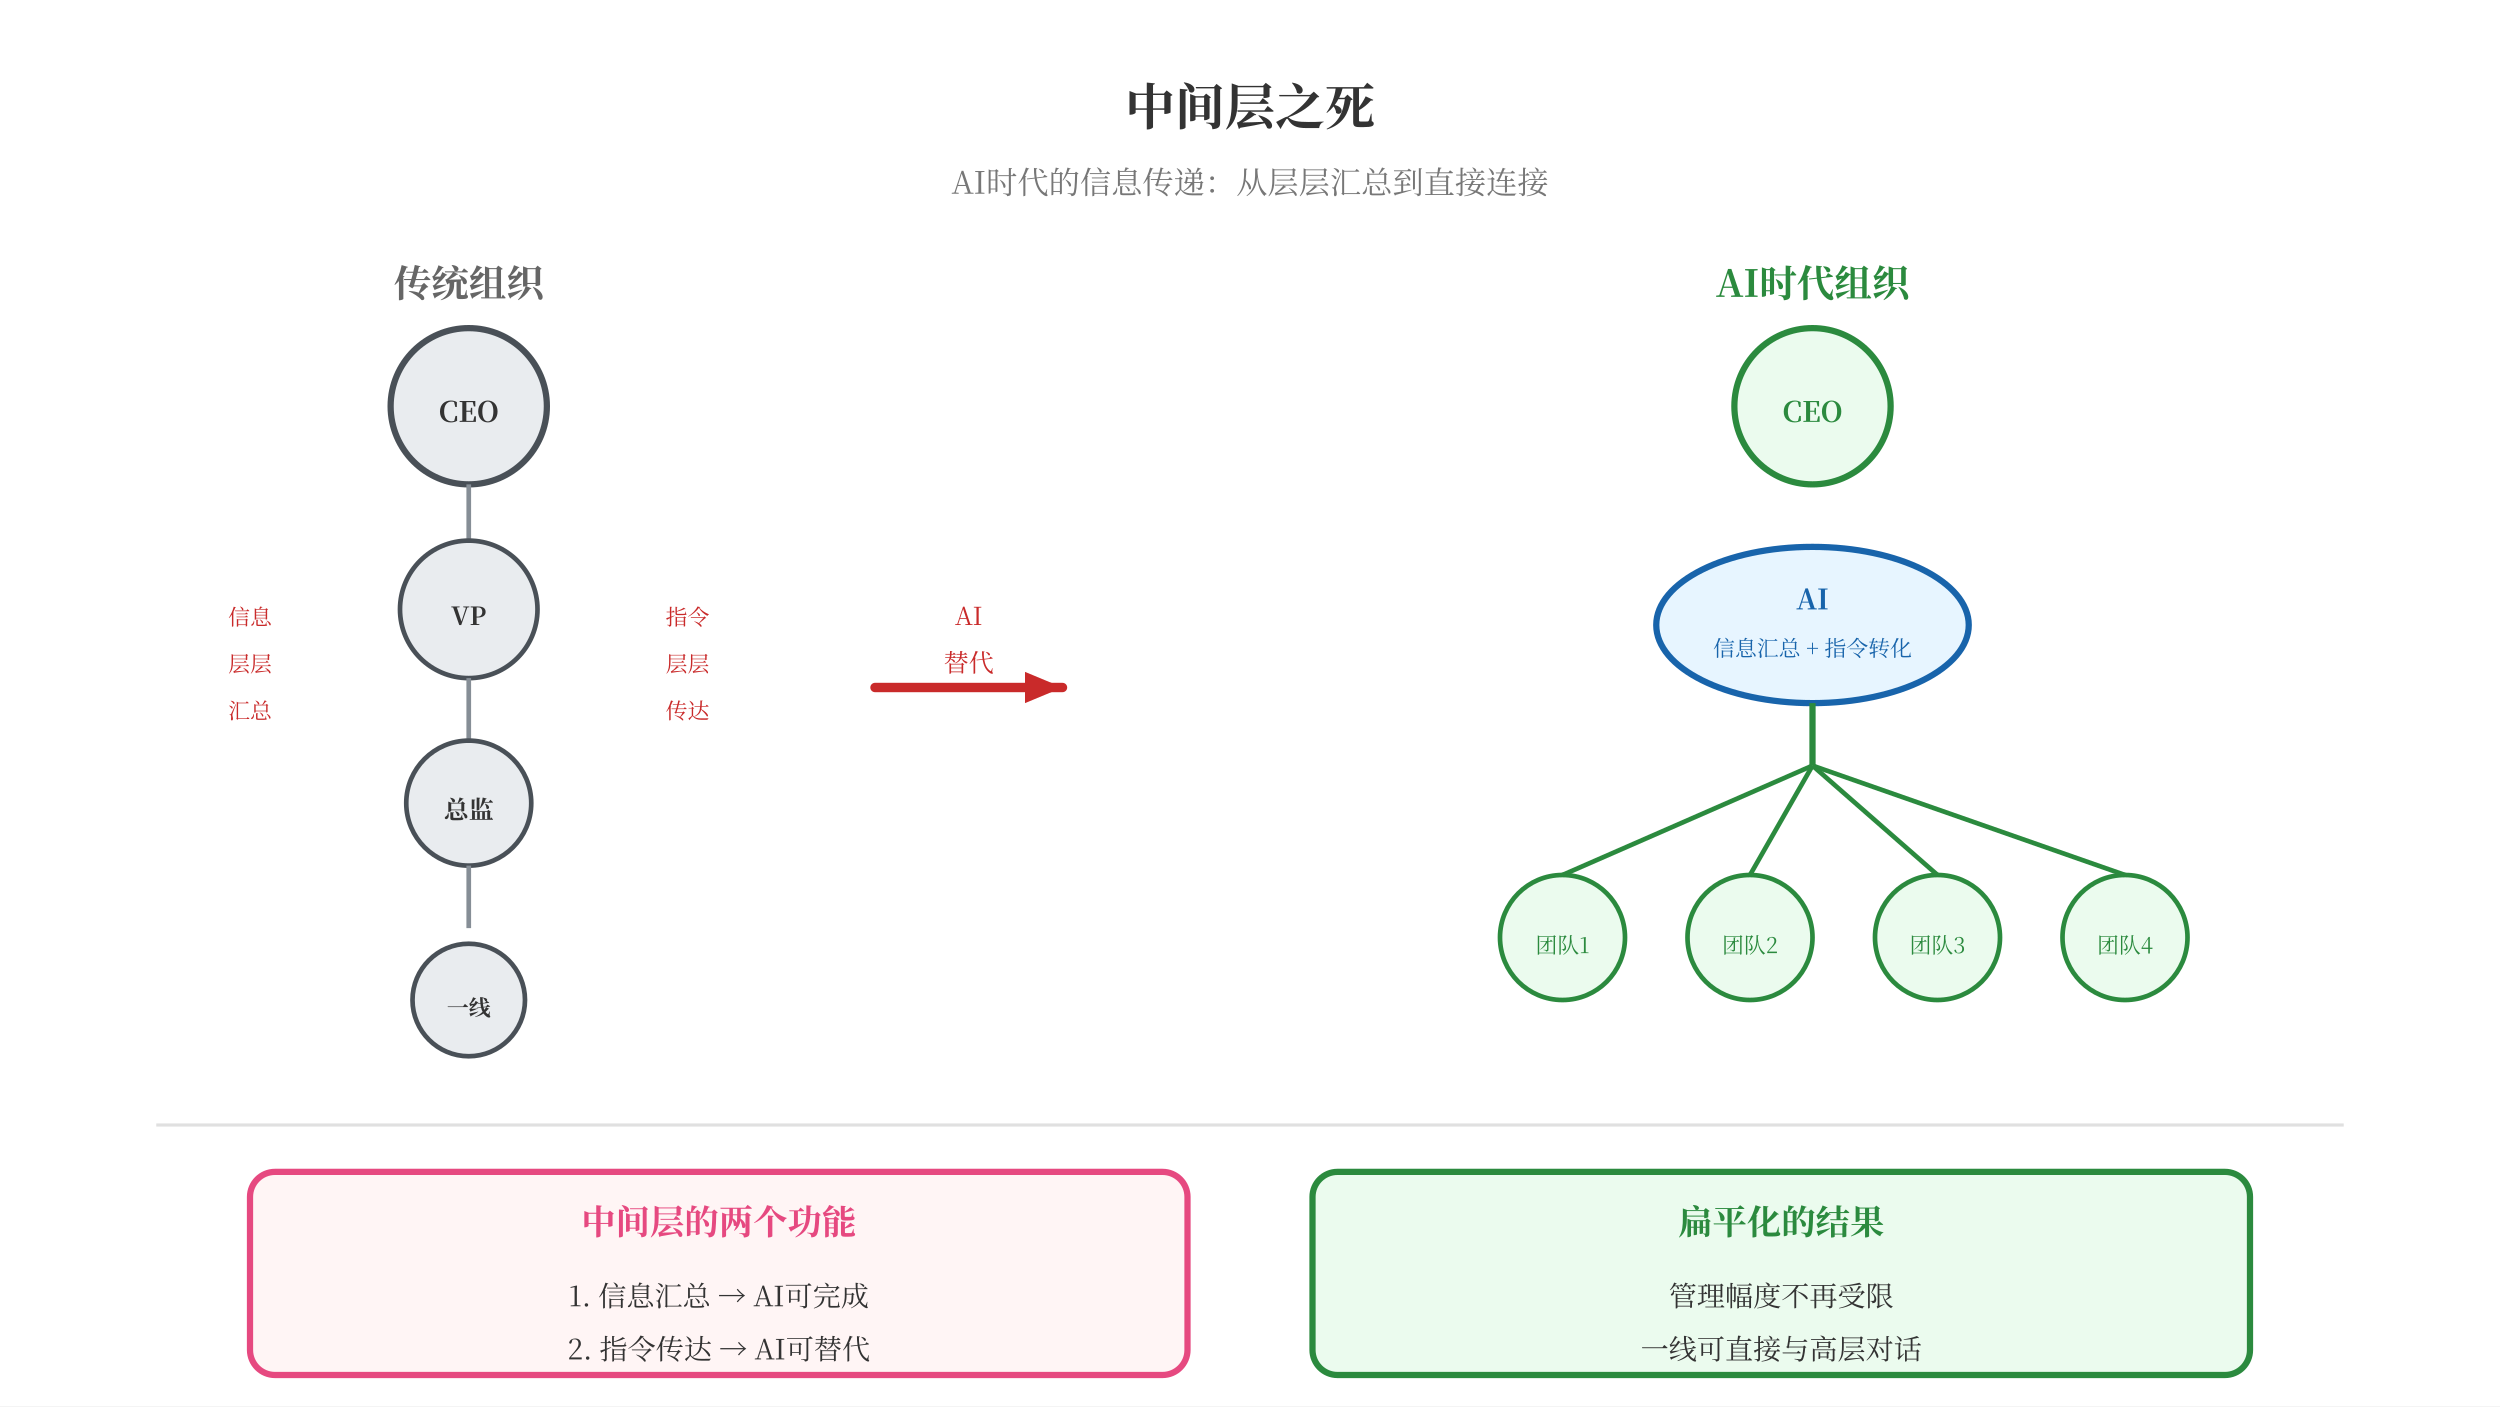
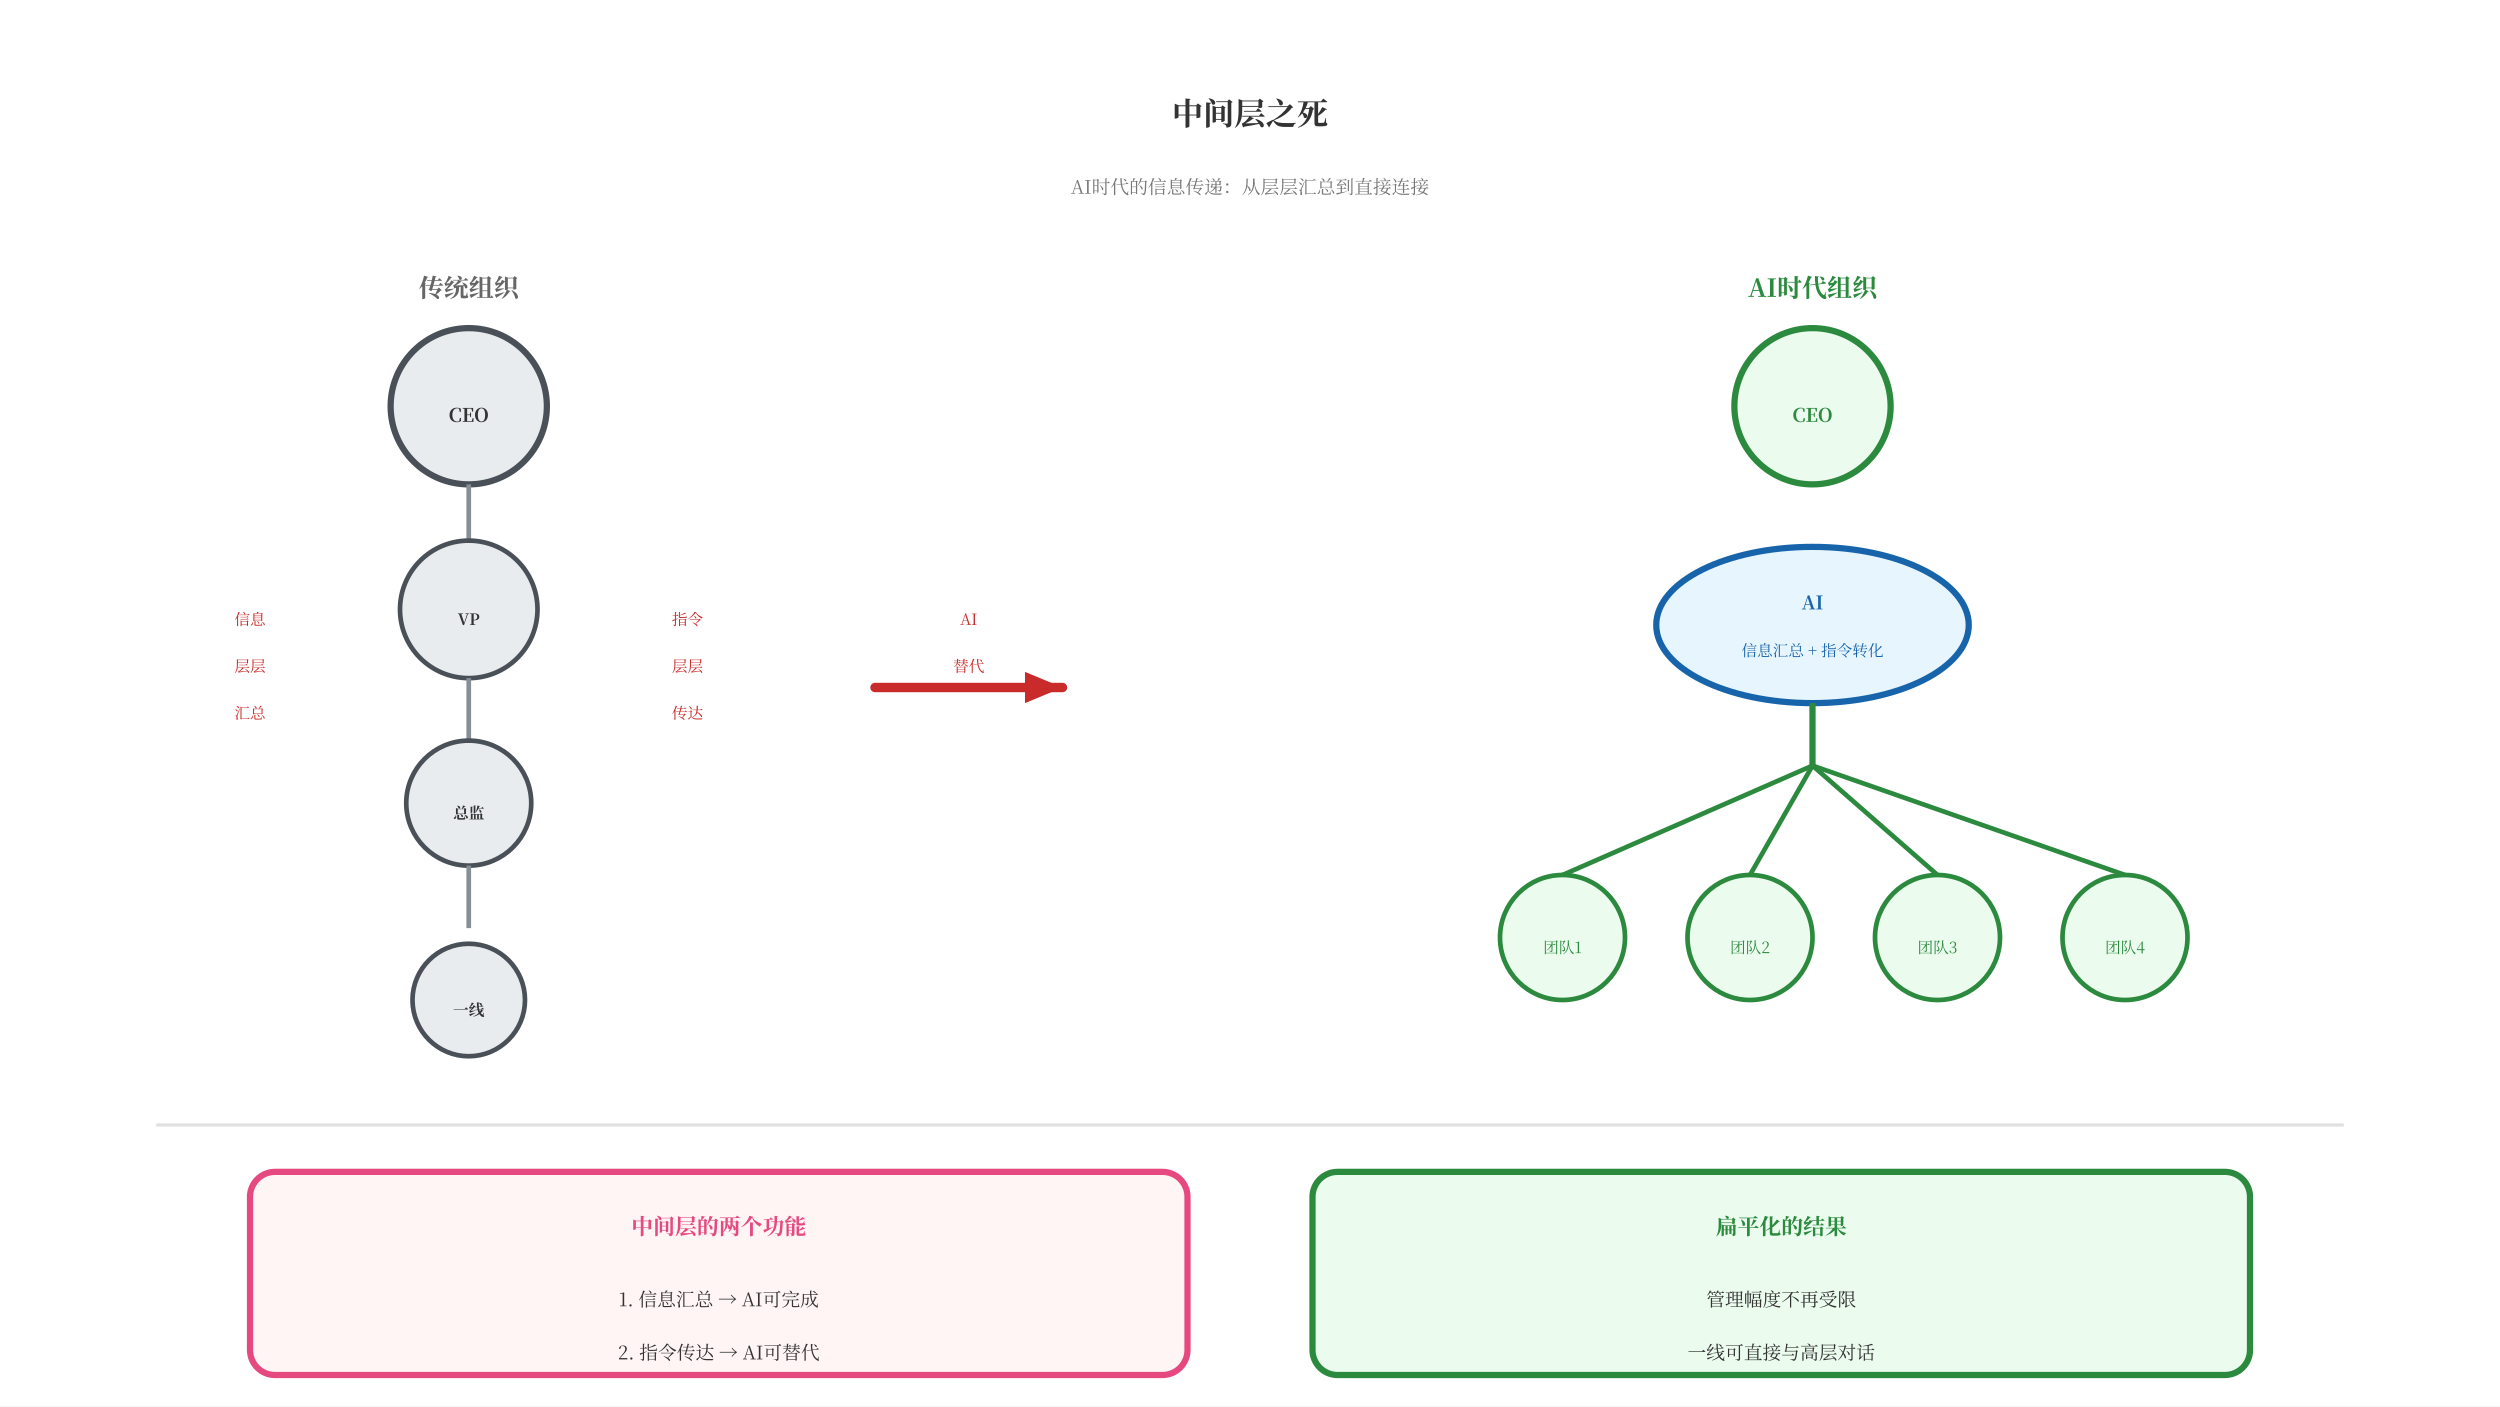
<svg xmlns="http://www.w3.org/2000/svg" viewBox="0 0 800 450" style="font-family: 'Noto Serif CJK SC', serif; background: #fefefe;">
  <rect width="800" height="450" fill="white" />
-   <text x="400" y="40" text-anchor="middle" font-size="16" font-weight="bold" fill="#333">中间层之死</text>
-   <text x="400" y="62" text-anchor="middle" font-size="10" fill="#777">AI时代的信息传递：从层层汇总到直接连接</text>
-   <text x="150" y="95" text-anchor="middle" font-size="12" font-weight="bold" fill="#666">传统组织</text>
+   <text x="400" y="40" text-anchor="middle" font-size="10" font-weight="bold" fill="#333">中间层之死</text>
+   <text x="400" y="62" text-anchor="middle" font-size="6" fill="#777">AI时代的信息传递：从层层汇总到直接连接</text>
+   <text x="150" y="95" text-anchor="middle" font-size="8" font-weight="bold" fill="#666">传统组织</text>
  <circle cx="150" cy="130" r="25" fill="#e9ecef" stroke="#495057" stroke-width="2" />
-   <text x="150" y="135" text-anchor="middle" font-size="9" font-weight="bold" fill="#333">CEO</text>
+   <text x="150" y="135" text-anchor="middle" font-size="6" font-weight="bold" fill="#333">CEO</text>
  <line x1="150" y1="155" x2="150" y2="175" stroke="#868e96" stroke-width="1.5" />
  <circle cx="150" cy="195" r="22" fill="#e9ecef" stroke="#495057" stroke-width="1.5" />
-   <text x="150" y="200" text-anchor="middle" font-size="8" font-weight="bold" fill="#333">VP</text>
+   <text x="150" y="200" text-anchor="middle" font-size="5" font-weight="bold" fill="#333">VP</text>
  <line x1="150" y1="217" x2="150" y2="237" stroke="#868e96" stroke-width="1.5" />
  <circle cx="150" cy="257" r="20" fill="#e9ecef" stroke="#495057" stroke-width="1.5" />
-   <text x="150" y="262" text-anchor="middle" font-size="8" font-weight="bold" fill="#333">总监</text>
+   <text x="150" y="262" text-anchor="middle" font-size="5" font-weight="bold" fill="#333">总监</text>
  <line x1="150" y1="277" x2="150" y2="297" stroke="#868e96" stroke-width="1.5" />
  <circle cx="150" cy="320" r="18" fill="#e9ecef" stroke="#495057" stroke-width="1.5" />
-   <text x="150" y="325" text-anchor="middle" font-size="7" font-weight="bold" fill="#333">一线</text>
-   <text x="80" y="200" text-anchor="middle" font-size="7" fill="#c92a2a">信息</text>
-   <text x="80" y="215" text-anchor="middle" font-size="7" fill="#c92a2a">层层</text>
-   <text x="80" y="230" text-anchor="middle" font-size="7" fill="#c92a2a">汇总</text>
-   <text x="220" y="200" text-anchor="middle" font-size="7" fill="#c92a2a">指令</text>
-   <text x="220" y="215" text-anchor="middle" font-size="7" fill="#c92a2a">层层</text>
-   <text x="220" y="230" text-anchor="middle" font-size="7" fill="#c92a2a">传达</text>
+   <text x="150" y="325" text-anchor="middle" font-size="5" font-weight="bold" fill="#333">一线</text>
+   <text x="80" y="200" text-anchor="middle" font-size="5" fill="#c92a2a">信息</text>
+   <text x="80" y="215" text-anchor="middle" font-size="5" fill="#c92a2a">层层</text>
+   <text x="80" y="230" text-anchor="middle" font-size="5" fill="#c92a2a">汇总</text>
+   <text x="220" y="200" text-anchor="middle" font-size="5" fill="#c92a2a">指令</text>
+   <text x="220" y="215" text-anchor="middle" font-size="5" fill="#c92a2a">层层</text>
+   <text x="220" y="230" text-anchor="middle" font-size="5" fill="#c92a2a">传达</text>
  <path d="M280 220 L340 220" fill="none" stroke="#c92a2a" stroke-width="3" stroke-linecap="round" />
  <polygon points="340,220 328,215 328,225" fill="#c92a2a" />
-   <text x="310" y="200" text-anchor="middle" font-size="8" fill="#c92a2a">AI</text>
-   <text x="310" y="215" text-anchor="middle" font-size="8" fill="#c92a2a">替代</text>
-   <text x="580" y="95" text-anchor="middle" font-size="12" font-weight="bold" fill="#2b8a3e">AI时代组织</text>
+   <text x="310" y="200" text-anchor="middle" font-size="5" fill="#c92a2a">AI</text>
+   <text x="310" y="215" text-anchor="middle" font-size="5" fill="#c92a2a">替代</text>
+   <text x="580" y="95" text-anchor="middle" font-size="8" font-weight="bold" fill="#2b8a3e">AI时代组织</text>
  <circle cx="580" cy="130" r="25" fill="#ebfbee" stroke="#2b8a3e" stroke-width="2" />
-   <text x="580" y="135" text-anchor="middle" font-size="9" font-weight="bold" fill="#2b8a3e">CEO</text>
+   <text x="580" y="135" text-anchor="middle" font-size="6" font-weight="bold" fill="#2b8a3e">CEO</text>
  <ellipse cx="580" cy="200" rx="50" ry="25" fill="#e7f5ff" stroke="#1864ab" stroke-width="2" />
-   <text x="580" y="195" text-anchor="middle" font-size="9" font-weight="bold" fill="#1864ab">AI</text>
-   <text x="580" y="210" text-anchor="middle" font-size="7" fill="#1864ab">信息汇总 + 指令转化</text>
+   <text x="580" y="195" text-anchor="middle" font-size="6" font-weight="bold" fill="#1864ab">AI</text>
+   <text x="580" y="210" text-anchor="middle" font-size="5" fill="#1864ab">信息汇总 + 指令转化</text>
  <line x1="580" y1="225" x2="580" y2="245" stroke="#2b8a3e" stroke-width="2" />
  <circle cx="500" cy="300" r="20" fill="#ebfbee" stroke="#2b8a3e" stroke-width="1.5" />
-   <text x="500" y="305" text-anchor="middle" font-size="7" fill="#2b8a3e">团队1</text>
+   <text x="500" y="305" text-anchor="middle" font-size="5" fill="#2b8a3e">团队1</text>
  <circle cx="560" cy="300" r="20" fill="#ebfbee" stroke="#2b8a3e" stroke-width="1.5" />
-   <text x="560" y="305" text-anchor="middle" font-size="7" fill="#2b8a3e">团队2</text>
+   <text x="560" y="305" text-anchor="middle" font-size="5" fill="#2b8a3e">团队2</text>
  <circle cx="620" cy="300" r="20" fill="#ebfbee" stroke="#2b8a3e" stroke-width="1.5" />
-   <text x="620" y="305" text-anchor="middle" font-size="7" fill="#2b8a3e">团队3</text>
+   <text x="620" y="305" text-anchor="middle" font-size="5" fill="#2b8a3e">团队3</text>
  <circle cx="680" cy="300" r="20" fill="#ebfbee" stroke="#2b8a3e" stroke-width="1.5" />
-   <text x="680" y="305" text-anchor="middle" font-size="7" fill="#2b8a3e">团队4</text>
+   <text x="680" y="305" text-anchor="middle" font-size="5" fill="#2b8a3e">团队4</text>
  <line x1="580" y1="245" x2="500" y2="280" stroke="#2b8a3e" stroke-width="1.5" />
  <line x1="580" y1="245" x2="560" y2="280" stroke="#2b8a3e" stroke-width="1.5" />
  <line x1="580" y1="245" x2="620" y2="280" stroke="#2b8a3e" stroke-width="1.5" />
  <line x1="580" y1="245" x2="680" y2="280" stroke="#2b8a3e" stroke-width="1.5" />
  <line x1="50" y1="360" x2="750" y2="360" stroke="#e0e0e0" stroke-width="1" />
  <rect x="80" y="375" width="300" height="65" rx="8" fill="#fff5f5" stroke="#e64980" stroke-width="2" />
-   <text x="230" y="395" text-anchor="middle" font-size="11" font-weight="bold" fill="#e64980">中间层的两个功能</text>
-   <text x="230" y="418" text-anchor="middle" font-size="9" fill="#333">1. 信息汇总 → AI可完成</text>
-   <text x="230" y="435" text-anchor="middle" font-size="9" fill="#333">2. 指令传达 → AI可替代</text>
+   <text x="230" y="395" text-anchor="middle" font-size="7" font-weight="bold" fill="#e64980">中间层的两个功能</text>
+   <text x="230" y="418" text-anchor="middle" font-size="6" fill="#333">1. 信息汇总 → AI可完成</text>
+   <text x="230" y="435" text-anchor="middle" font-size="6" fill="#333">2. 指令传达 → AI可替代</text>
  <rect x="420" y="375" width="300" height="65" rx="8" fill="#ebfbee" stroke="#2b8a3e" stroke-width="2" />
-   <text x="570" y="395" text-anchor="middle" font-size="11" font-weight="bold" fill="#2b8a3e">扁平化的结果</text>
-   <text x="570" y="418" text-anchor="middle" font-size="9" fill="#333">管理幅度不再受限</text>
-   <text x="570" y="435" text-anchor="middle" font-size="9" fill="#333">一线可直接与高层对话</text>
+   <text x="570" y="395" text-anchor="middle" font-size="7" font-weight="bold" fill="#2b8a3e">扁平化的结果</text>
+   <text x="570" y="418" text-anchor="middle" font-size="6" fill="#333">管理幅度不再受限</text>
+   <text x="570" y="435" text-anchor="middle" font-size="6" fill="#333">一线可直接与高层对话</text>
</svg>
